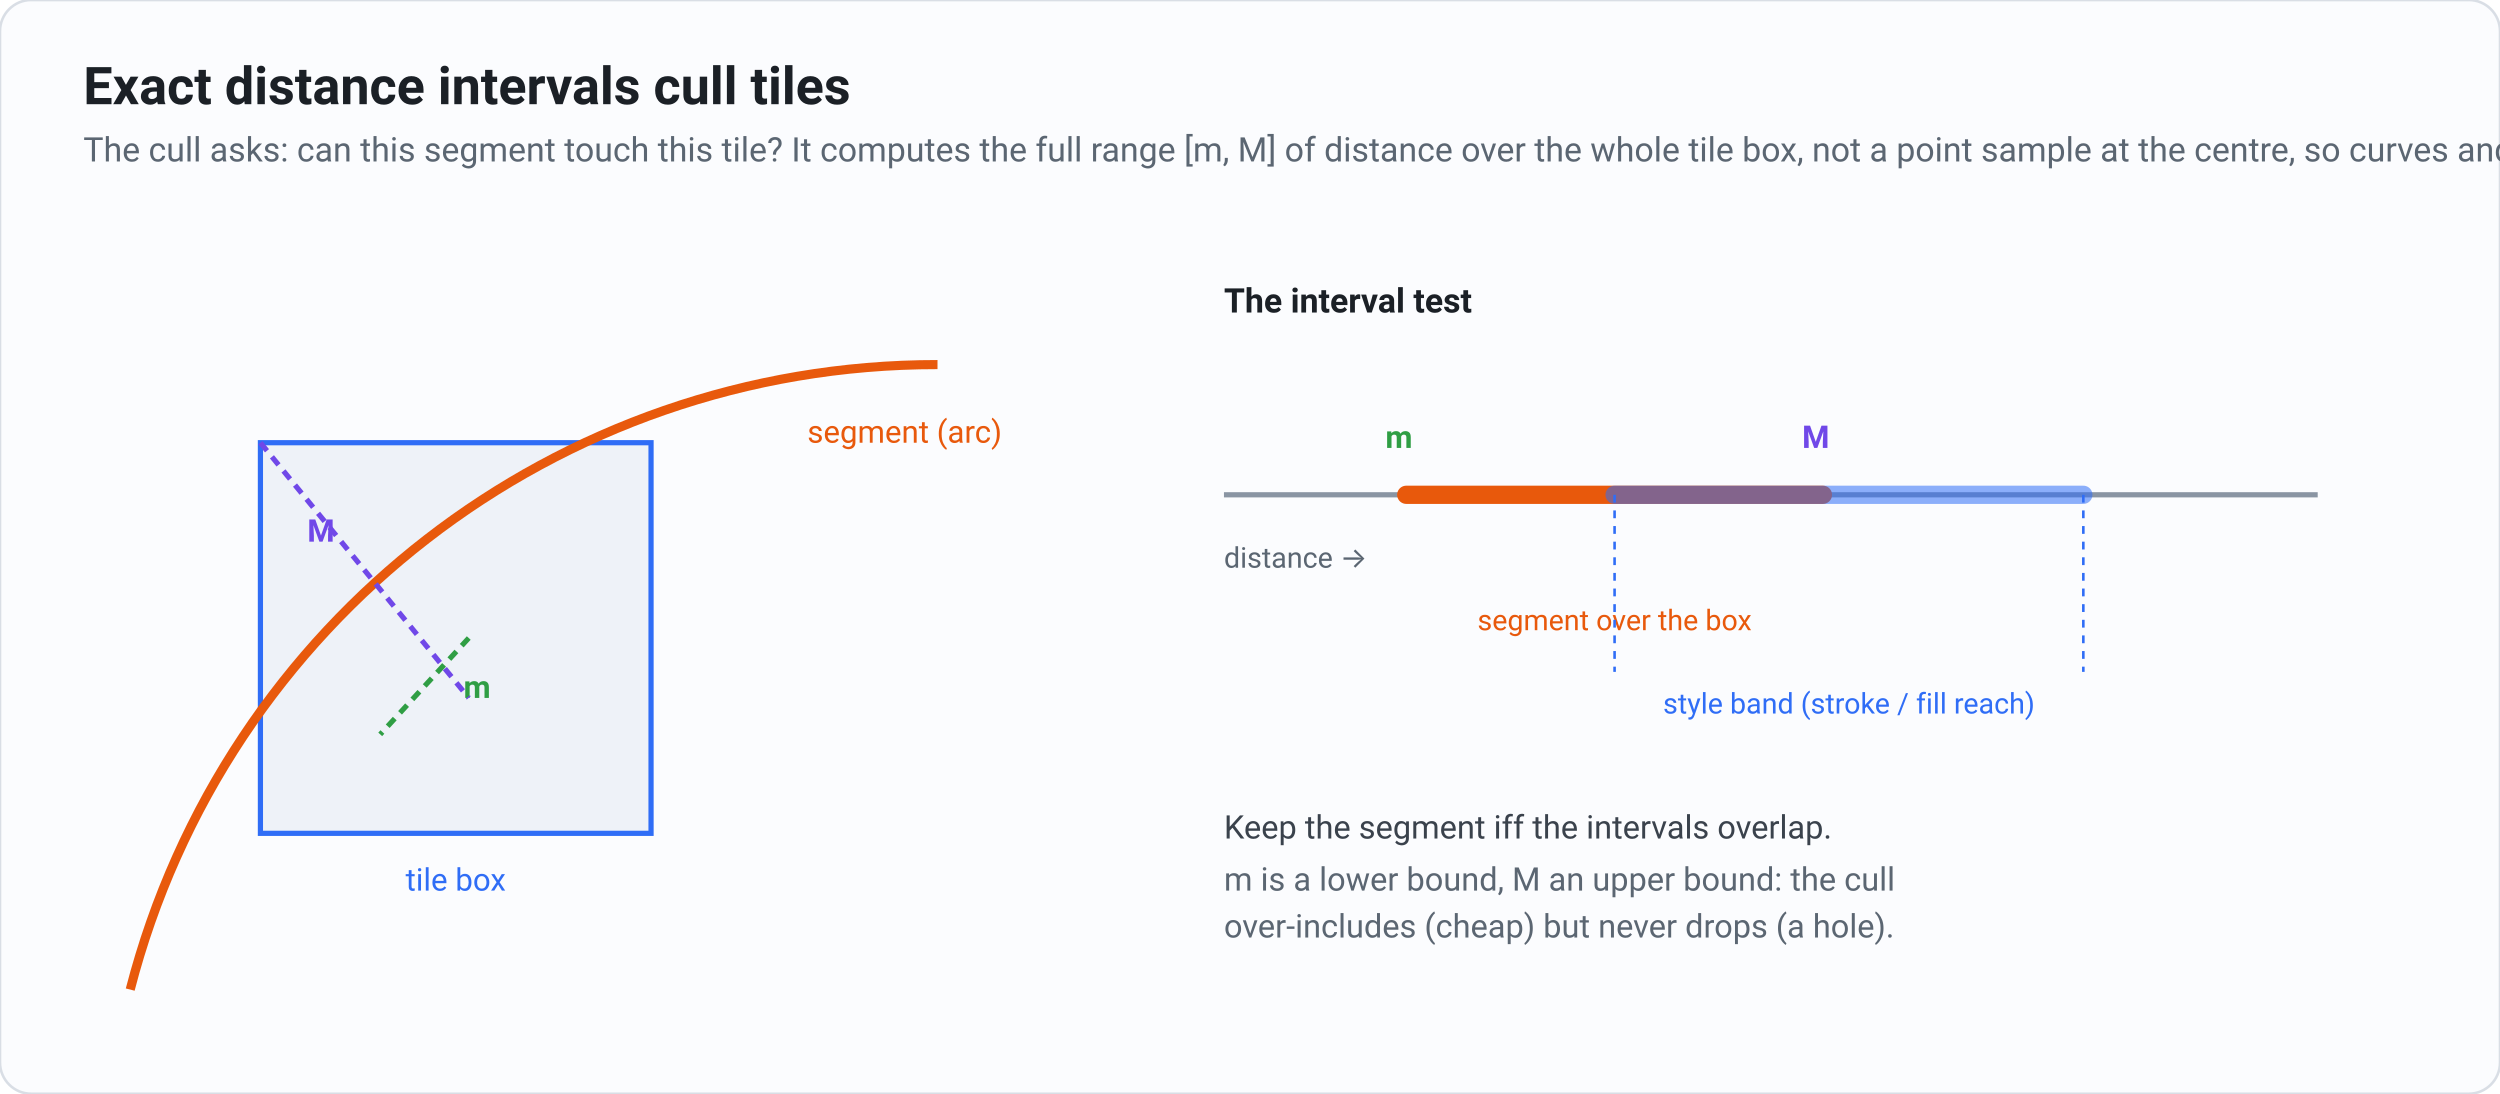
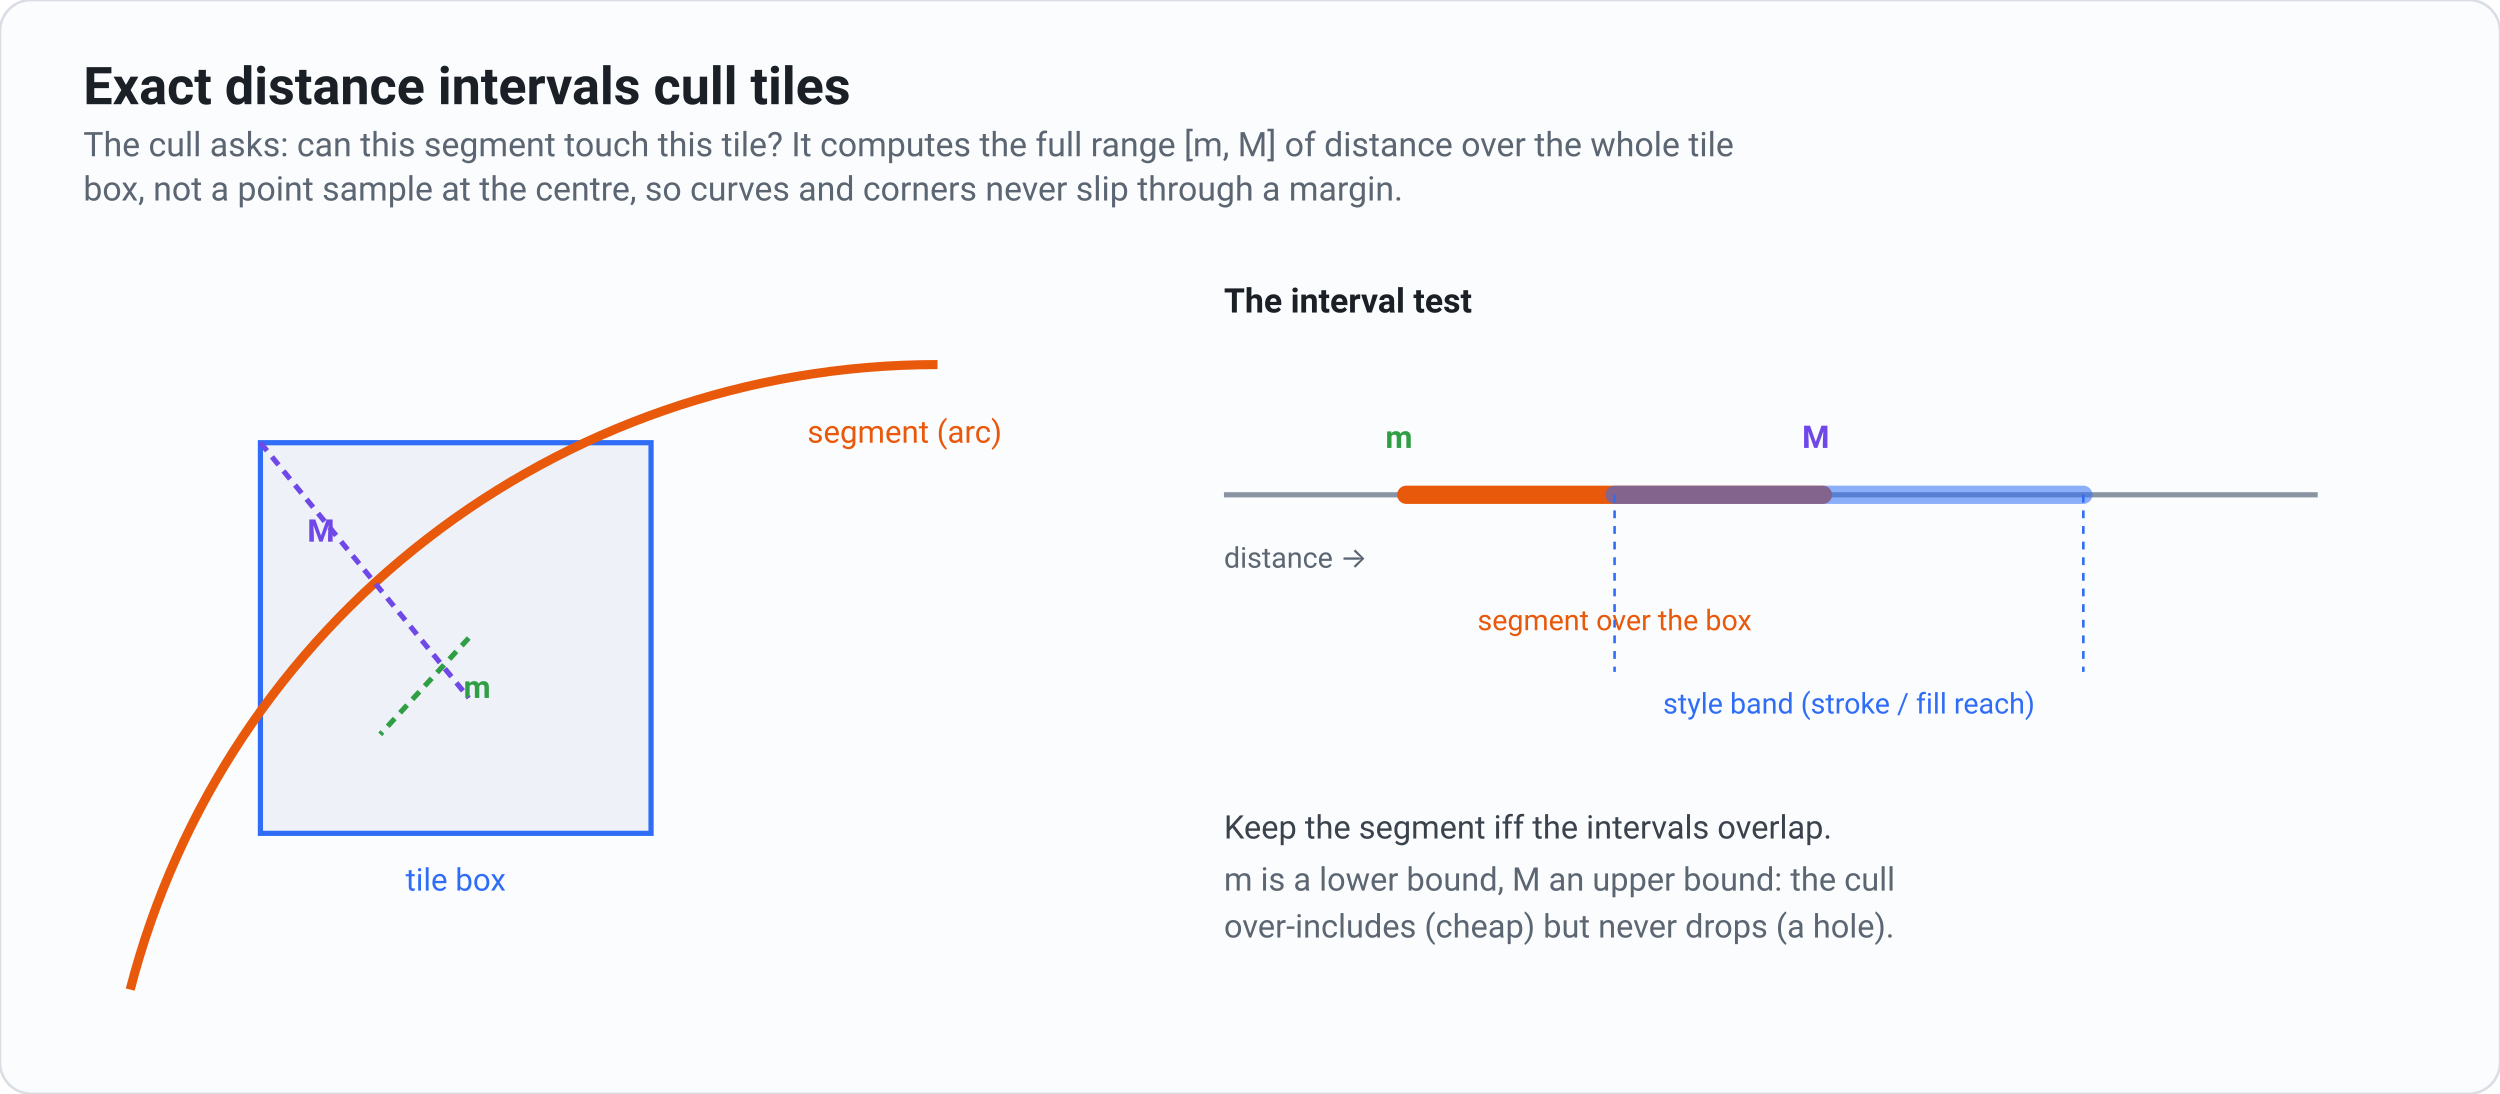
<svg xmlns="http://www.w3.org/2000/svg" viewBox="0 0 960 420" font-family="ui-sans-serif, -apple-system, Segoe UI, Roboto, sans-serif">
  <rect x="0" y="0" width="960" height="420" rx="12" fill="#fbfcfe" stroke="#d9dee5" />
  <text x="32" y="40" font-size="20" font-weight="700" fill="#1b2026">Exact distance intervals cull tiles</text>
-   <text x="32" y="62" font-size="13" fill="#5b6672">The cull asks: can this segment touch this tile? It computes the full range [m, M] of distance over the whole tile box, not a point sample at the centre, so curves and corners never slip through a margin.</text>
+   <text x="32" y="60" font-size="13" fill="#5b6672">The cull asks: can this segment touch this tile? It computes the full range [m, M] of distance over the whole tile</text>
+   <text x="32" y="77" font-size="13" fill="#5b6672">box, not a point sample at the centre, so curves and corners never slip through a margin.</text>
  <g transform="translate(60,110)">
    <rect x="40" y="60" width="150" height="150" fill="#eef2f8" stroke="#2f6df6" stroke-width="2" />
    <text x="115" y="232" font-size="12" fill="#2f6df6" text-anchor="middle">tile box</text>
    <path d="M -10 270 A 320 320 0 0 1 300 30" fill="none" stroke="#e8590c" stroke-width="3.5" />
    <text x="250" y="60" font-size="12" fill="#e8590c">segment (arc)</text>
    <line x1="120" y1="135" x2="86" y2="172" stroke="#2f9e44" stroke-width="2" stroke-dasharray="4 3" />
    <text x="118" y="158" font-size="12" font-weight="700" fill="#2f9e44">m</text>
    <line x1="40" y1="60" x2="120" y2="158" stroke="#7048e8" stroke-width="2" stroke-dasharray="4 3" />
    <text x="58" y="98" font-size="12" font-weight="700" fill="#7048e8">M</text>
  </g>
  <g transform="translate(470,150)">
    <text x="0" y="-30" font-size="13" font-weight="700" fill="#1b2026">The interval test</text>
    <line x1="0" y1="40" x2="420" y2="40" stroke="#8a95a3" stroke-width="2" />
    <text x="0" y="68" font-size="11" fill="#5b6672">distance →</text>
    <line x1="70" y1="40" x2="230" y2="40" stroke="#e8590c" stroke-width="7" stroke-linecap="round" />
    <text x="62" y="22" font-size="12" font-weight="700" fill="#2f9e44">m</text>
    <text x="222" y="22" font-size="12" font-weight="700" fill="#7048e8">M</text>
    <text x="150" y="92" font-size="11" fill="#e8590c" text-anchor="middle">segment over the box</text>
    <line x1="150" y1="40" x2="330" y2="40" stroke="#2f6df6" stroke-width="7" stroke-linecap="round" opacity="0.55" />
    <text x="240" y="124" font-size="11" fill="#2f6df6" text-anchor="middle">style band (stroke / fill reach)</text>
    <line x1="150" y1="40" x2="150" y2="108" stroke="#2f6df6" stroke-width="1" stroke-dasharray="3 3" />
    <line x1="330" y1="40" x2="330" y2="108" stroke="#2f6df6" stroke-width="1" stroke-dasharray="3 3" />
    <text x="0" y="172" font-size="12.5" fill="#3a424c">Keep the segment iff the intervals overlap.</text>
    <text x="0" y="192" font-size="12.5" fill="#5b6672">m is a lower bound, M an upper bound: the cull</text>
    <text x="0" y="210" font-size="12.5" fill="#5b6672">over-includes (cheap) but never drops (a hole).</text>
  </g>
</svg>
